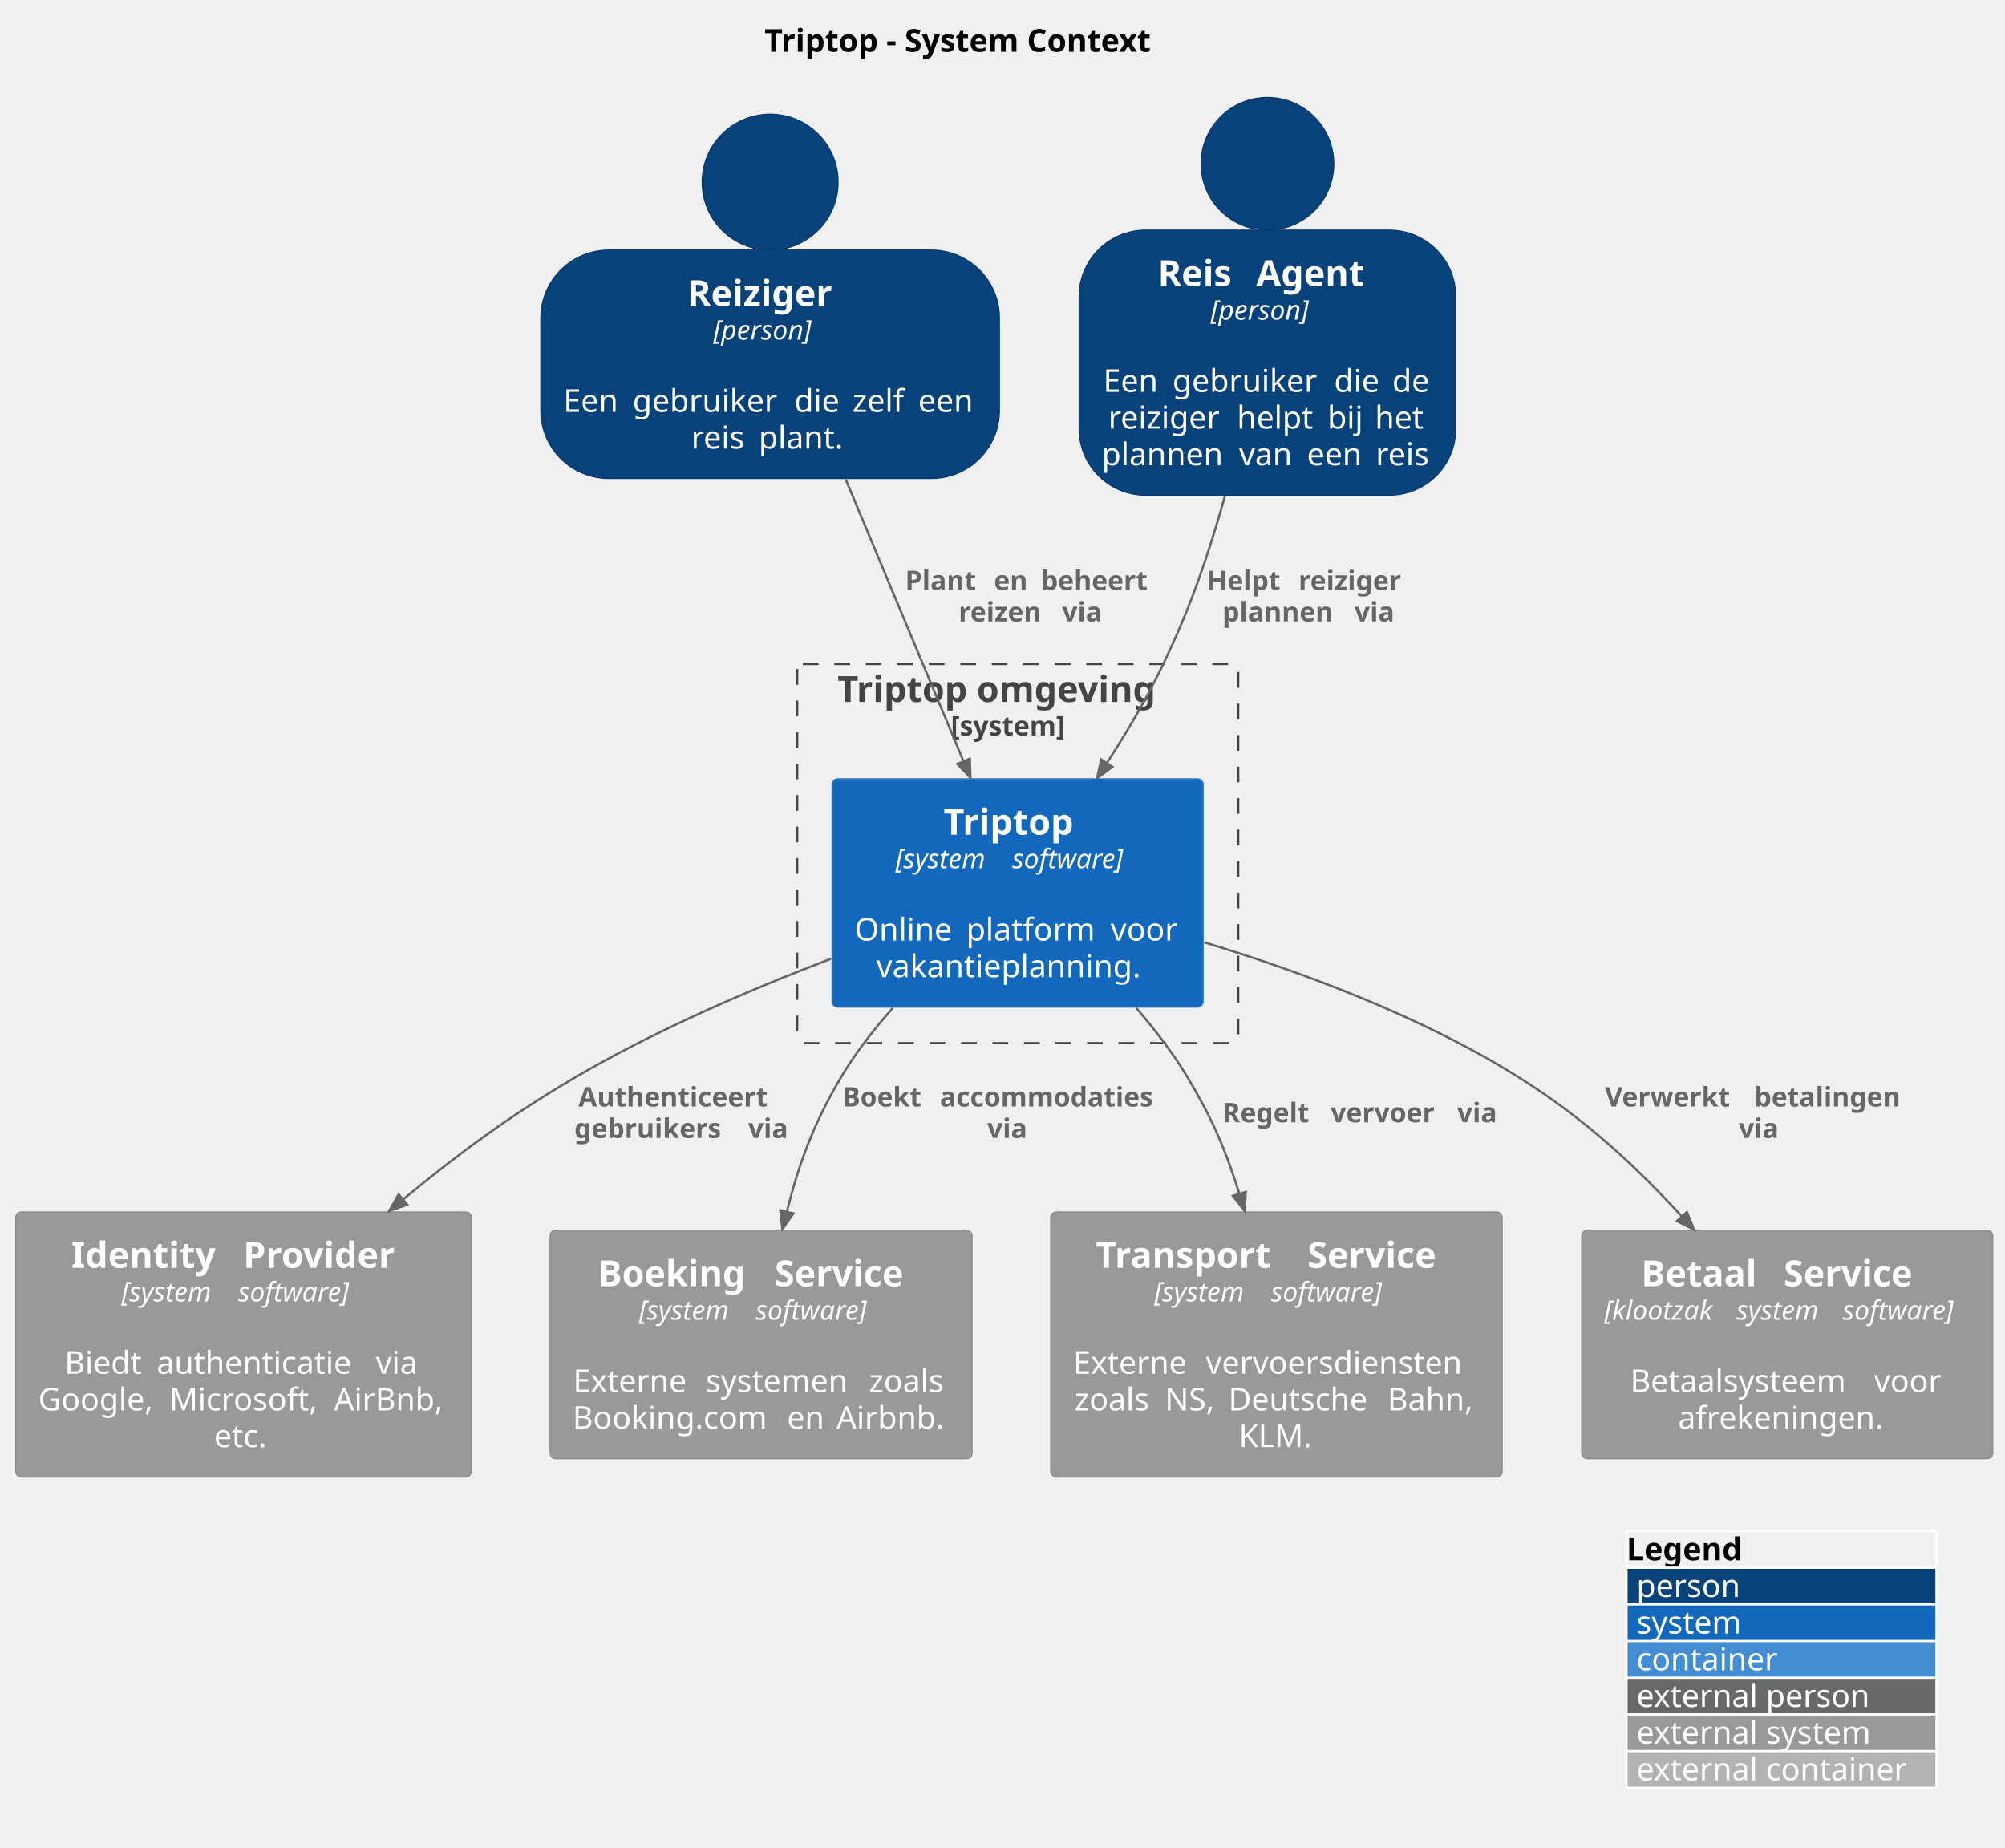
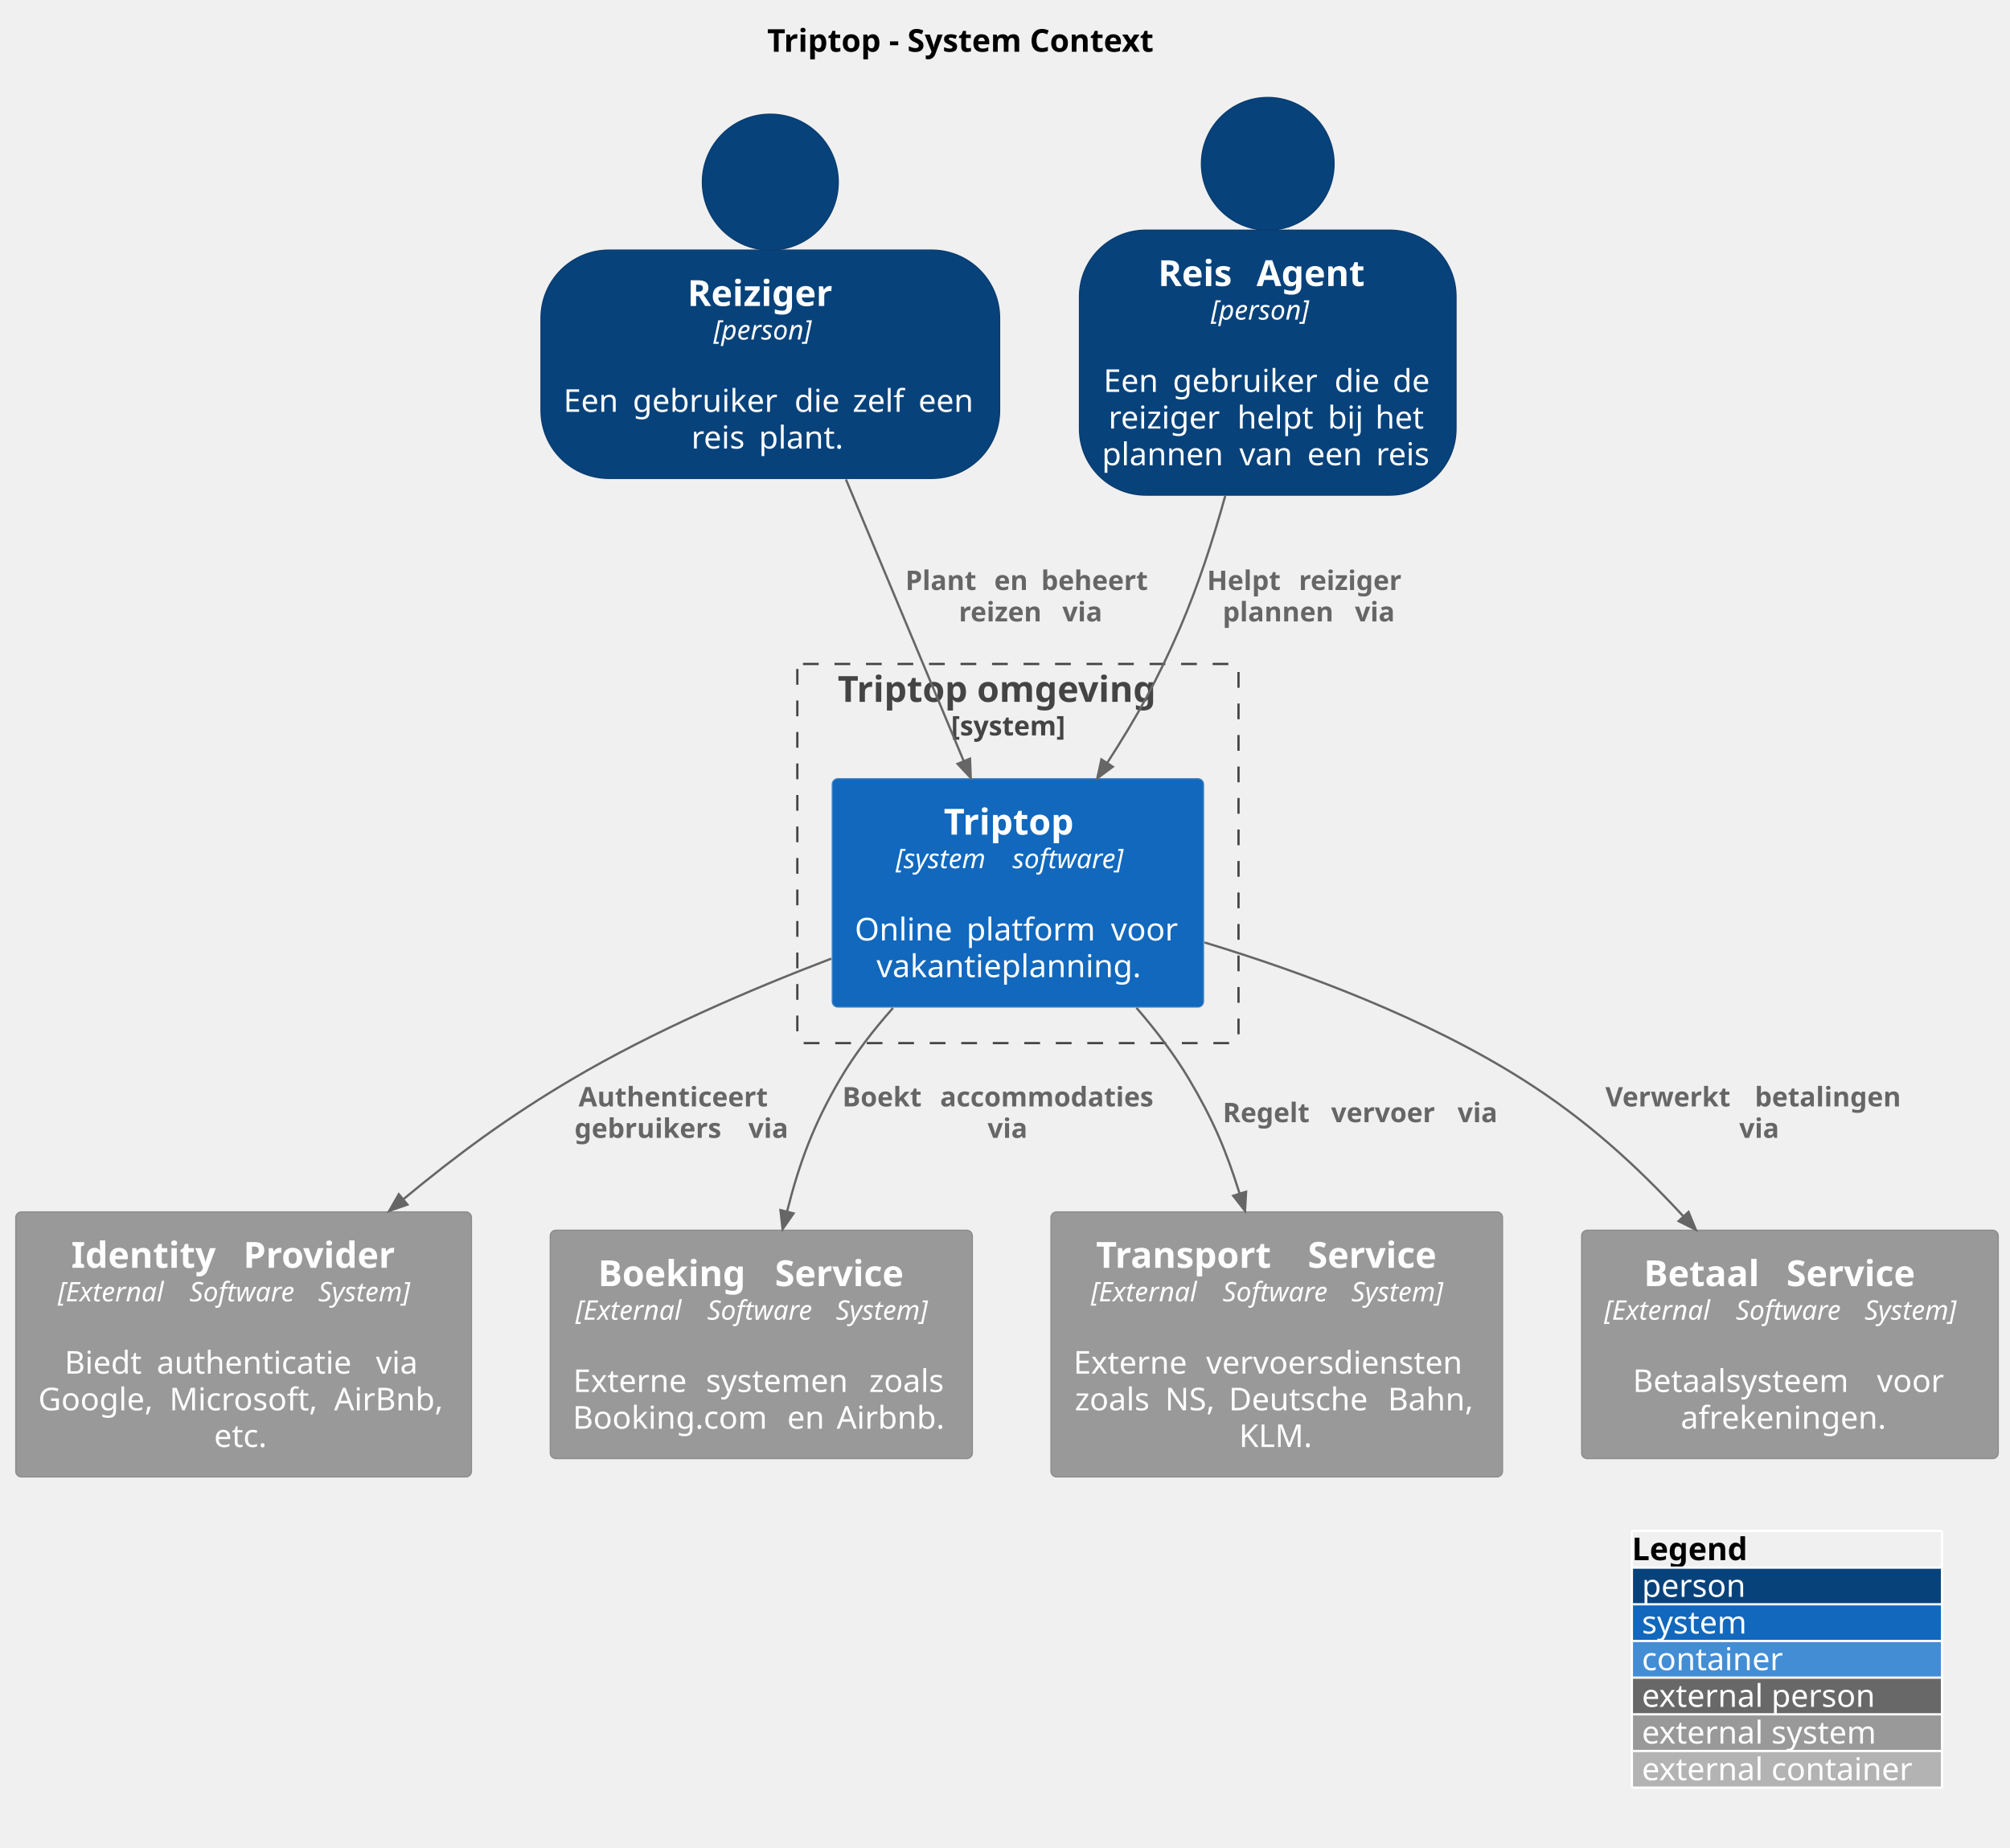
- <svg xmlns="http://www.w3.org/2000/svg" contentStyleType="text/css" data-diagram-type="DESCRIPTION" height="821px" preserveAspectRatio="none" style="width:891px;height:821px;background:#FFFFFF;" version="1.1" viewBox="0 0 891 821" width="891px" zoomAndPan="magnify">
+ <svg xmlns="http://www.w3.org/2000/svg" contentStyleType="text/css" data-diagram-type="DESCRIPTION" height="821px" preserveAspectRatio="none" style="width:893px;height:821px;background:#FFFFFF;" version="1.1" viewBox="0 0 893 821" width="893px" zoomAndPan="magnify">
  <defs />
  <g>
-     <text fill="#000000" font-family="sans-serif" font-size="14" font-weight="bold" lengthAdjust="spacing" textLength="198.126" x="339.72" y="22.995">Triptop - System Context</text>
+     <text fill="#000000" font-family="sans-serif" font-size="14" font-weight="bold" lengthAdjust="spacing" textLength="198.126" x="340.833" y="22.995">Triptop - System Context</text>
    <g class="cluster" data-entity="c1" data-source-line="1465" data-uid="ent0004" id="cluster_c1">
      <rect fill="none" height="168.49" rx="2.5" ry="2.5" style="stroke:#444444;stroke-width:1;stroke-dasharray:7.0,7.0;" width="196" x="354.24" y="295.037" />
      <text fill="#444444" font-family="sans-serif" font-size="16" font-weight="bold" lengthAdjust="spacing" textLength="160.133" x="372.174" y="311.888">Triptop omgeving</text>
      <text fill="#444444" font-family="sans-serif" font-size="12" font-weight="bold" lengthAdjust="spacing" textLength="59.455" x="422.512" y="326.8">[system]</text>
    </g>
    <g class="entity" data-entity="Triptop" data-source-line="398" data-uid="ent0005" id="entity_Triptop">
      <rect fill="#1168BD" height="101.484" rx="2.5" ry="2.5" style="stroke:#3C7FC0;stroke-width:0.5;" width="164.963" x="369.75" y="346.037" />
      <text fill="#FFFFFF" font-family="sans-serif" font-size="16" font-weight="bold" lengthAdjust="spacing" textLength="65.836" x="419.313" y="370.888">Triptop</text>
      <text fill="#FFFFFF" font-family="sans-serif" font-size="12" font-style="italic" lengthAdjust="spacing" textLength="48.065" x="397.947" y="385.8">[system</text>
      <text fill="#FFFFFF" font-family="sans-serif" font-size="12" font-style="italic" lengthAdjust="spacing" textLength="3.814" x="446.012" y="385.8"> </text>
      <text fill="#FFFFFF" font-family="sans-serif" font-size="12" font-style="italic" lengthAdjust="spacing" textLength="56.69" x="449.826" y="385.8">software]</text>
      <text fill="#FFFFFF" font-family="sans-serif" font-size="14" lengthAdjust="spacing" textLength="4.45" x="450.006" y="401.626"> </text>
      <text fill="#FFFFFF" font-family="sans-serif" font-size="14" lengthAdjust="spacing" textLength="45.158" x="379.75" y="417.923">Online</text>
      <text fill="#FFFFFF" font-family="sans-serif" font-size="14" lengthAdjust="spacing" textLength="4.45" x="424.908" y="417.923"> </text>
      <text fill="#FFFFFF" font-family="sans-serif" font-size="14" lengthAdjust="spacing" textLength="59.732" x="429.358" y="417.923">platform</text>
      <text fill="#FFFFFF" font-family="sans-serif" font-size="14" lengthAdjust="spacing" textLength="4.45" x="489.091" y="417.923"> </text>
      <text fill="#FFFFFF" font-family="sans-serif" font-size="14" lengthAdjust="spacing" textLength="31.172" x="493.541" y="417.923">voor</text>
      <text fill="#FFFFFF" font-family="sans-serif" font-size="14" lengthAdjust="spacing" textLength="125.617" x="389.423" y="434.219">vakantieplanning.</text>
    </g>
    <g class="entity" data-entity="Reiziger" data-source-line="377" data-uid="ent0002" id="entity_Reiziger">
      <ellipse cx="342.232" cy="80.927" fill="#08427B" rx="30.2" ry="30.2" style="stroke:#073B6F;stroke-width:0.5;" />
      <rect fill="#08427B" height="101.484" rx="30.2" ry="30.2" style="stroke:#073B6F;stroke-width:0.5;" width="203.784" x="240.34" y="111.126" />
      <text fill="#FFFFFF" font-family="sans-serif" font-size="16" font-weight="bold" lengthAdjust="spacing" textLength="73.648" x="305.408" y="135.978">Reiziger</text>
      <text fill="#FFFFFF" font-family="sans-serif" font-size="12" font-style="italic" lengthAdjust="spacing" textLength="50.496" x="316.984" y="150.89">[person]</text>
      <text fill="#FFFFFF" font-family="sans-serif" font-size="14" lengthAdjust="spacing" textLength="4.45" x="340.007" y="166.715"> </text>
      <text fill="#FFFFFF" font-family="sans-serif" font-size="14" lengthAdjust="spacing" textLength="26.332" x="250.34" y="183.012">Een</text>
      <text fill="#FFFFFF" font-family="sans-serif" font-size="14" lengthAdjust="spacing" textLength="4.45" x="276.672" y="183.012"> </text>
      <text fill="#FFFFFF" font-family="sans-serif" font-size="14" lengthAdjust="spacing" textLength="67.382" x="281.122" y="183.012">gebruiker</text>
      <text fill="#FFFFFF" font-family="sans-serif" font-size="14" lengthAdjust="spacing" textLength="4.45" x="348.504" y="183.012"> </text>
      <text fill="#FFFFFF" font-family="sans-serif" font-size="14" lengthAdjust="spacing" textLength="21.39" x="352.954" y="183.012">die</text>
      <text fill="#FFFFFF" font-family="sans-serif" font-size="14" lengthAdjust="spacing" textLength="4.45" x="374.344" y="183.012"> </text>
      <text fill="#FFFFFF" font-family="sans-serif" font-size="14" lengthAdjust="spacing" textLength="24.78" x="378.794" y="183.012">zelf</text>
      <text fill="#FFFFFF" font-family="sans-serif" font-size="14" lengthAdjust="spacing" textLength="4.45" x="403.574" y="183.012"> </text>
      <text fill="#FFFFFF" font-family="sans-serif" font-size="14" lengthAdjust="spacing" textLength="26.1" x="408.025" y="183.012">een</text>
      <text fill="#FFFFFF" font-family="sans-serif" font-size="14" lengthAdjust="spacing" textLength="25.553" x="307.147" y="199.309">reis</text>
      <text fill="#FFFFFF" font-family="sans-serif" font-size="14" lengthAdjust="spacing" textLength="4.45" x="332.699" y="199.309"> </text>
      <text fill="#FFFFFF" font-family="sans-serif" font-size="14" lengthAdjust="spacing" textLength="40.168" x="337.15" y="199.309">plant.</text>
    </g>
    <g class="entity" data-entity="ReisAgent" data-source-line="377" data-uid="ent0003" id="entity_ReisAgent">
      <ellipse cx="563.234" cy="72.778" fill="#08427B" rx="29.481" ry="29.481" style="stroke:#073B6F;stroke-width:0.5;" />
      <rect fill="#08427B" height="117.781" rx="29.481" ry="29.481" style="stroke:#073B6F;stroke-width:0.5;" width="167.328" x="479.57" y="102.259" />
      <text fill="#FFFFFF" font-family="sans-serif" font-size="16" font-weight="bold" lengthAdjust="spacing" textLength="38.18" x="514.496" y="127.11">Reis</text>
      <text fill="#FFFFFF" font-family="sans-serif" font-size="16" font-weight="bold" lengthAdjust="spacing" textLength="5.57" x="552.676" y="127.11"> </text>
      <text fill="#FFFFFF" font-family="sans-serif" font-size="16" font-weight="bold" lengthAdjust="spacing" textLength="53.727" x="558.246" y="127.11">Agent</text>
      <text fill="#FFFFFF" font-family="sans-serif" font-size="12" font-style="italic" lengthAdjust="spacing" textLength="50.496" x="537.986" y="142.023">[person]</text>
      <text fill="#FFFFFF" font-family="sans-serif" font-size="14" lengthAdjust="spacing" textLength="4.45" x="561.009" y="157.848"> </text>
      <text fill="#FFFFFF" font-family="sans-serif" font-size="14" lengthAdjust="spacing" textLength="26.332" x="490.257" y="174.145">Een</text>
      <text fill="#FFFFFF" font-family="sans-serif" font-size="14" lengthAdjust="spacing" textLength="4.45" x="516.589" y="174.145"> </text>
      <text fill="#FFFFFF" font-family="sans-serif" font-size="14" lengthAdjust="spacing" textLength="67.382" x="521.039" y="174.145">gebruiker</text>
      <text fill="#FFFFFF" font-family="sans-serif" font-size="14" lengthAdjust="spacing" textLength="4.45" x="588.421" y="174.145"> </text>
      <text fill="#FFFFFF" font-family="sans-serif" font-size="14" lengthAdjust="spacing" textLength="21.39" x="592.871" y="174.145">die</text>
      <text fill="#FFFFFF" font-family="sans-serif" font-size="14" lengthAdjust="spacing" textLength="4.45" x="614.261" y="174.145"> </text>
      <text fill="#FFFFFF" font-family="sans-serif" font-size="14" lengthAdjust="spacing" textLength="17.5" x="618.711" y="174.145">de</text>
      <text fill="#FFFFFF" font-family="sans-serif" font-size="14" lengthAdjust="spacing" textLength="52.753" x="492.486" y="190.441">reiziger</text>
      <text fill="#FFFFFF" font-family="sans-serif" font-size="14" lengthAdjust="spacing" textLength="4.45" x="545.239" y="190.441"> </text>
      <text fill="#FFFFFF" font-family="sans-serif" font-size="14" lengthAdjust="spacing" textLength="35.752" x="549.689" y="190.441">helpt</text>
      <text fill="#FFFFFF" font-family="sans-serif" font-size="14" lengthAdjust="spacing" textLength="4.45" x="585.441" y="190.441"> </text>
      <text fill="#FFFFFF" font-family="sans-serif" font-size="14" lengthAdjust="spacing" textLength="16.666" x="589.891" y="190.441">bij</text>
      <text fill="#FFFFFF" font-family="sans-serif" font-size="14" lengthAdjust="spacing" textLength="4.45" x="606.557" y="190.441"> </text>
      <text fill="#FFFFFF" font-family="sans-serif" font-size="14" lengthAdjust="spacing" textLength="22.976" x="611.007" y="190.441">het</text>
      <text fill="#FFFFFF" font-family="sans-serif" font-size="14" lengthAdjust="spacing" textLength="56.588" x="489.57" y="206.738">plannen</text>
      <text fill="#FFFFFF" font-family="sans-serif" font-size="14" lengthAdjust="spacing" textLength="4.45" x="546.158" y="206.738"> </text>
      <text fill="#FFFFFF" font-family="sans-serif" font-size="14" lengthAdjust="spacing" textLength="25.737" x="550.608" y="206.738">van</text>
      <text fill="#FFFFFF" font-family="sans-serif" font-size="14" lengthAdjust="spacing" textLength="4.45" x="576.345" y="206.738"> </text>
      <text fill="#FFFFFF" font-family="sans-serif" font-size="14" lengthAdjust="spacing" textLength="26.1" x="580.796" y="206.738">een</text>
      <text fill="#FFFFFF" font-family="sans-serif" font-size="14" lengthAdjust="spacing" textLength="4.45" x="606.895" y="206.738"> </text>
      <text fill="#FFFFFF" font-family="sans-serif" font-size="14" lengthAdjust="spacing" textLength="25.553" x="611.345" y="206.738">reis</text>
    </g>
    <g class="entity" data-entity="IdentityProvider" data-source-line="413" data-uid="ent0006" id="entity_IdentityProvider">
      <rect fill="#999999" height="117.781" rx="2.5" ry="2.5" style="stroke:#8A8A8A;stroke-width:0.5;" width="202.472" x="7" y="538.527" />
      <text fill="#FFFFFF" font-family="sans-serif" font-size="16" font-weight="bold" lengthAdjust="spacing" textLength="70.859" x="31.662" y="563.378">Identity</text>
      <text fill="#FFFFFF" font-family="sans-serif" font-size="16" font-weight="bold" lengthAdjust="spacing" textLength="5.57" x="102.521" y="563.378"> </text>
      <text fill="#FFFFFF" font-family="sans-serif" font-size="16" font-weight="bold" lengthAdjust="spacing" textLength="76.719" x="108.091" y="563.378">Provider</text>
-       <text fill="#FFFFFF" font-family="sans-serif" font-size="12" font-style="italic" lengthAdjust="spacing" textLength="48.065" x="53.952" y="578.29">[system</text>
-       <text fill="#FFFFFF" font-family="sans-serif" font-size="12" font-style="italic" lengthAdjust="spacing" textLength="3.814" x="102.016" y="578.29"> </text>
-       <text fill="#FFFFFF" font-family="sans-serif" font-size="12" font-style="italic" lengthAdjust="spacing" textLength="56.69" x="105.831" y="578.29">software]</text>
+       <text fill="#FFFFFF" font-family="sans-serif" font-size="12" font-style="italic" lengthAdjust="spacing" textLength="54.68" x="25.68" y="578.29">[External</text>
+       <text fill="#FFFFFF" font-family="sans-serif" font-size="12" font-style="italic" lengthAdjust="spacing" textLength="3.814" x="80.36" y="578.29"> </text>
+       <text fill="#FFFFFF" font-family="sans-serif" font-size="12" font-style="italic" lengthAdjust="spacing" textLength="53.373" x="84.174" y="578.29">Software</text>
+       <text fill="#FFFFFF" font-family="sans-serif" font-size="12" font-style="italic" lengthAdjust="spacing" textLength="3.814" x="137.547" y="578.29"> </text>
+       <text fill="#FFFFFF" font-family="sans-serif" font-size="12" font-style="italic" lengthAdjust="spacing" textLength="49.43" x="141.362" y="578.29">System]</text>
      <text fill="#FFFFFF" font-family="sans-serif" font-size="14" lengthAdjust="spacing" textLength="4.45" x="106.011" y="594.116"> </text>
      <text fill="#FFFFFF" font-family="sans-serif" font-size="14" lengthAdjust="spacing" textLength="36.483" x="28.693" y="610.413">Biedt</text>
      <text fill="#FFFFFF" font-family="sans-serif" font-size="14" lengthAdjust="spacing" textLength="4.45" x="65.176" y="610.413"> </text>
      <text fill="#FFFFFF" font-family="sans-serif" font-size="14" lengthAdjust="spacing" textLength="92.948" x="69.626" y="610.413">authenticatie</text>
      <text fill="#FFFFFF" font-family="sans-serif" font-size="14" lengthAdjust="spacing" textLength="4.45" x="162.575" y="610.413"> </text>
      <text fill="#FFFFFF" font-family="sans-serif" font-size="14" lengthAdjust="spacing" textLength="20.754" x="167.025" y="610.413">via</text>
      <text fill="#FFFFFF" font-family="sans-serif" font-size="14" lengthAdjust="spacing" textLength="53.819" x="17" y="626.71">Google,</text>
      <text fill="#FFFFFF" font-family="sans-serif" font-size="14" lengthAdjust="spacing" textLength="4.45" x="70.819" y="626.71"> </text>
      <text fill="#FFFFFF" font-family="sans-serif" font-size="14" lengthAdjust="spacing" textLength="68.715" x="75.269" y="626.71">Microsoft,</text>
      <text fill="#FFFFFF" font-family="sans-serif" font-size="14" lengthAdjust="spacing" textLength="4.45" x="143.984" y="626.71"> </text>
      <text fill="#FFFFFF" font-family="sans-serif" font-size="14" lengthAdjust="spacing" textLength="51.037" x="148.435" y="626.71">AirBnb,</text>
      <text fill="#FFFFFF" font-family="sans-serif" font-size="14" lengthAdjust="spacing" textLength="26.25" x="95.111" y="643.006">etc.</text>
    </g>
    <g class="entity" data-entity="BoekingService" data-source-line="413" data-uid="ent0007" id="entity_BoekingService">
      <rect fill="#999999" height="101.484" rx="2.5" ry="2.5" style="stroke:#8A8A8A;stroke-width:0.5;" width="187.549" x="244.46" y="546.677" />
      <text fill="#FFFFFF" font-family="sans-serif" font-size="16" font-weight="bold" lengthAdjust="spacing" textLength="73.008" x="265.688" y="571.528">Boeking</text>
      <text fill="#FFFFFF" font-family="sans-serif" font-size="16" font-weight="bold" lengthAdjust="spacing" textLength="5.57" x="338.695" y="571.528"> </text>
      <text fill="#FFFFFF" font-family="sans-serif" font-size="16" font-weight="bold" lengthAdjust="spacing" textLength="66.516" x="344.266" y="571.528">Service</text>
-       <text fill="#FFFFFF" font-family="sans-serif" font-size="12" font-style="italic" lengthAdjust="spacing" textLength="48.065" x="283.95" y="586.441">[system</text>
-       <text fill="#FFFFFF" font-family="sans-serif" font-size="12" font-style="italic" lengthAdjust="spacing" textLength="3.814" x="332.015" y="586.441"> </text>
-       <text fill="#FFFFFF" font-family="sans-serif" font-size="12" font-style="italic" lengthAdjust="spacing" textLength="56.69" x="335.829" y="586.441">software]</text>
+       <text fill="#FFFFFF" font-family="sans-serif" font-size="12" font-style="italic" lengthAdjust="spacing" textLength="54.68" x="255.679" y="586.441">[External</text>
+       <text fill="#FFFFFF" font-family="sans-serif" font-size="12" font-style="italic" lengthAdjust="spacing" textLength="3.814" x="310.358" y="586.441"> </text>
+       <text fill="#FFFFFF" font-family="sans-serif" font-size="12" font-style="italic" lengthAdjust="spacing" textLength="53.373" x="314.173" y="586.441">Software</text>
+       <text fill="#FFFFFF" font-family="sans-serif" font-size="12" font-style="italic" lengthAdjust="spacing" textLength="3.814" x="367.546" y="586.441"> </text>
+       <text fill="#FFFFFF" font-family="sans-serif" font-size="12" font-style="italic" lengthAdjust="spacing" textLength="49.43" x="371.36" y="586.441">System]</text>
      <text fill="#FFFFFF" font-family="sans-serif" font-size="14" lengthAdjust="spacing" textLength="4.45" x="336.009" y="602.266"> </text>
      <text fill="#FFFFFF" font-family="sans-serif" font-size="14" lengthAdjust="spacing" textLength="54.476" x="254.658" y="618.563">Externe</text>
      <text fill="#FFFFFF" font-family="sans-serif" font-size="14" lengthAdjust="spacing" textLength="4.45" x="309.134" y="618.563"> </text>
      <text fill="#FFFFFF" font-family="sans-serif" font-size="14" lengthAdjust="spacing" textLength="68.1" x="313.584" y="618.563">systemen</text>
      <text fill="#FFFFFF" font-family="sans-serif" font-size="14" lengthAdjust="spacing" textLength="4.45" x="381.684" y="618.563"> </text>
      <text fill="#FFFFFF" font-family="sans-serif" font-size="14" lengthAdjust="spacing" textLength="35.677" x="386.134" y="618.563">zoals</text>
      <text fill="#FFFFFF" font-family="sans-serif" font-size="14" lengthAdjust="spacing" textLength="90.843" x="254.46" y="634.86">Booking.com</text>
      <text fill="#FFFFFF" font-family="sans-serif" font-size="14" lengthAdjust="spacing" textLength="4.45" x="345.303" y="634.86"> </text>
      <text fill="#FFFFFF" font-family="sans-serif" font-size="14" lengthAdjust="spacing" textLength="17.486" x="349.753" y="634.86">en</text>
      <text fill="#FFFFFF" font-family="sans-serif" font-size="14" lengthAdjust="spacing" textLength="4.45" x="367.239" y="634.86"> </text>
      <text fill="#FFFFFF" font-family="sans-serif" font-size="14" lengthAdjust="spacing" textLength="50.319" x="371.69" y="634.86">Airbnb.</text>
    </g>
    <g class="entity" data-entity="TransportService" data-source-line="413" data-uid="ent0008" id="entity_TransportService">
      <rect fill="#999999" height="117.781" rx="2.5" ry="2.5" style="stroke:#8A8A8A;stroke-width:0.5;" width="200.626" x="466.92" y="538.527" />
      <text fill="#FFFFFF" font-family="sans-serif" font-size="16" font-weight="bold" lengthAdjust="spacing" textLength="88.5" x="486.94" y="563.378">Transport</text>
      <text fill="#FFFFFF" font-family="sans-serif" font-size="16" font-weight="bold" lengthAdjust="spacing" textLength="5.57" x="575.44" y="563.378"> </text>
      <text fill="#FFFFFF" font-family="sans-serif" font-size="16" font-weight="bold" lengthAdjust="spacing" textLength="66.516" x="581.01" y="563.378">Service</text>
-       <text fill="#FFFFFF" font-family="sans-serif" font-size="12" font-style="italic" lengthAdjust="spacing" textLength="48.065" x="512.949" y="578.29">[system</text>
-       <text fill="#FFFFFF" font-family="sans-serif" font-size="12" font-style="italic" lengthAdjust="spacing" textLength="3.814" x="561.013" y="578.29"> </text>
-       <text fill="#FFFFFF" font-family="sans-serif" font-size="12" font-style="italic" lengthAdjust="spacing" textLength="56.69" x="564.828" y="578.29">software]</text>
+       <text fill="#FFFFFF" font-family="sans-serif" font-size="12" font-style="italic" lengthAdjust="spacing" textLength="54.68" x="484.677" y="578.29">[External</text>
+       <text fill="#FFFFFF" font-family="sans-serif" font-size="12" font-style="italic" lengthAdjust="spacing" textLength="3.814" x="539.357" y="578.29"> </text>
+       <text fill="#FFFFFF" font-family="sans-serif" font-size="12" font-style="italic" lengthAdjust="spacing" textLength="53.373" x="543.172" y="578.29">Software</text>
+       <text fill="#FFFFFF" font-family="sans-serif" font-size="12" font-style="italic" lengthAdjust="spacing" textLength="3.814" x="596.544" y="578.29"> </text>
+       <text fill="#FFFFFF" font-family="sans-serif" font-size="12" font-style="italic" lengthAdjust="spacing" textLength="49.43" x="600.359" y="578.29">System]</text>
      <text fill="#FFFFFF" font-family="sans-serif" font-size="14" lengthAdjust="spacing" textLength="4.45" x="565.008" y="594.116"> </text>
      <text fill="#FFFFFF" font-family="sans-serif" font-size="14" lengthAdjust="spacing" textLength="54.476" x="476.92" y="610.413">Externe</text>
      <text fill="#FFFFFF" font-family="sans-serif" font-size="14" lengthAdjust="spacing" textLength="4.45" x="531.396" y="610.413"> </text>
      <text fill="#FFFFFF" font-family="sans-serif" font-size="14" lengthAdjust="spacing" textLength="121.7" x="535.846" y="610.413">vervoersdiensten</text>
      <text fill="#FFFFFF" font-family="sans-serif" font-size="14" lengthAdjust="spacing" textLength="35.677" x="477.508" y="626.71">zoals</text>
      <text fill="#FFFFFF" font-family="sans-serif" font-size="14" lengthAdjust="spacing" textLength="4.45" x="513.185" y="626.71"> </text>
      <text fill="#FFFFFF" font-family="sans-serif" font-size="14" lengthAdjust="spacing" textLength="23.81" x="517.635" y="626.71">NS,</text>
      <text fill="#FFFFFF" font-family="sans-serif" font-size="14" lengthAdjust="spacing" textLength="4.45" x="541.444" y="626.71"> </text>
      <text fill="#FFFFFF" font-family="sans-serif" font-size="14" lengthAdjust="spacing" textLength="66.233" x="545.895" y="626.71">Deutsche</text>
      <text fill="#FFFFFF" font-family="sans-serif" font-size="14" lengthAdjust="spacing" textLength="4.45" x="612.128" y="626.71"> </text>
      <text fill="#FFFFFF" font-family="sans-serif" font-size="14" lengthAdjust="spacing" textLength="40.38" x="616.578" y="626.71">Bahn,</text>
      <text fill="#FFFFFF" font-family="sans-serif" font-size="14" lengthAdjust="spacing" textLength="33.51" x="550.478" y="643.006">KLM.</text>
    </g>
    <g class="entity" data-entity="BetaalService" data-source-line="413" data-uid="ent0009" id="entity_BetaalService">
-       <rect fill="#999999" height="101.484" rx="2.5" ry="2.5" style="stroke:#8A8A8A;stroke-width:0.5;" width="182.656" x="702.91" y="546.677" />
-       <text fill="#FFFFFF" font-family="sans-serif" font-size="16" font-weight="bold" lengthAdjust="spacing" textLength="57.773" x="729.308" y="571.528">Betaal</text>
-       <text fill="#FFFFFF" font-family="sans-serif" font-size="16" font-weight="bold" lengthAdjust="spacing" textLength="5.57" x="787.082" y="571.528"> </text>
-       <text fill="#FFFFFF" font-family="sans-serif" font-size="16" font-weight="bold" lengthAdjust="spacing" textLength="66.516" x="792.652" y="571.528">Service</text>
-       <text fill="#FFFFFF" font-family="sans-serif" font-size="12" font-style="italic" lengthAdjust="spacing" textLength="54.955" x="712.91" y="586.441">[klootzak</text>
-       <text fill="#FFFFFF" font-family="sans-serif" font-size="12" font-style="italic" lengthAdjust="spacing" textLength="3.814" x="767.865" y="586.441"> </text>
-       <text fill="#FFFFFF" font-family="sans-serif" font-size="12" font-style="italic" lengthAdjust="spacing" textLength="43.383" x="771.679" y="586.441">system</text>
-       <text fill="#FFFFFF" font-family="sans-serif" font-size="12" font-style="italic" lengthAdjust="spacing" textLength="3.814" x="815.062" y="586.441"> </text>
-       <text fill="#FFFFFF" font-family="sans-serif" font-size="12" font-style="italic" lengthAdjust="spacing" textLength="56.69" x="818.877" y="586.441">software]</text>
-       <text fill="#FFFFFF" font-family="sans-serif" font-size="14" lengthAdjust="spacing" textLength="4.45" x="792.013" y="602.266"> </text>
-       <text fill="#FFFFFF" font-family="sans-serif" font-size="14" lengthAdjust="spacing" textLength="103.981" x="724.436" y="618.563">Betaalsysteem</text>
-       <text fill="#FFFFFF" font-family="sans-serif" font-size="14" lengthAdjust="spacing" textLength="4.45" x="828.418" y="618.563"> </text>
-       <text fill="#FFFFFF" font-family="sans-serif" font-size="14" lengthAdjust="spacing" textLength="31.172" x="832.868" y="618.563">voor</text>
-       <text fill="#FFFFFF" font-family="sans-serif" font-size="14" lengthAdjust="spacing" textLength="97.057" x="745.71" y="634.86">afrekeningen.</text>
+       <rect fill="#999999" height="101.484" rx="2.5" ry="2.5" style="stroke:#8A8A8A;stroke-width:0.5;" width="185.111" x="702.68" y="546.677" />
+       <text fill="#FFFFFF" font-family="sans-serif" font-size="16" font-weight="bold" lengthAdjust="spacing" textLength="57.773" x="730.306" y="571.528">Betaal</text>
+       <text fill="#FFFFFF" font-family="sans-serif" font-size="16" font-weight="bold" lengthAdjust="spacing" textLength="5.57" x="788.079" y="571.528"> </text>
+       <text fill="#FFFFFF" font-family="sans-serif" font-size="16" font-weight="bold" lengthAdjust="spacing" textLength="66.516" x="793.65" y="571.528">Service</text>
+       <text fill="#FFFFFF" font-family="sans-serif" font-size="12" font-style="italic" lengthAdjust="spacing" textLength="54.68" x="712.68" y="586.441">[External</text>
+       <text fill="#FFFFFF" font-family="sans-serif" font-size="12" font-style="italic" lengthAdjust="spacing" textLength="3.814" x="767.36" y="586.441"> </text>
+       <text fill="#FFFFFF" font-family="sans-serif" font-size="12" font-style="italic" lengthAdjust="spacing" textLength="53.373" x="771.174" y="586.441">Software</text>
+       <text fill="#FFFFFF" font-family="sans-serif" font-size="12" font-style="italic" lengthAdjust="spacing" textLength="3.814" x="824.547" y="586.441"> </text>
+       <text fill="#FFFFFF" font-family="sans-serif" font-size="12" font-style="italic" lengthAdjust="spacing" textLength="49.43" x="828.362" y="586.441">System]</text>
+       <text fill="#FFFFFF" font-family="sans-serif" font-size="14" lengthAdjust="spacing" textLength="4.45" x="793.011" y="602.266"> </text>
+       <text fill="#FFFFFF" font-family="sans-serif" font-size="14" lengthAdjust="spacing" textLength="103.981" x="725.434" y="618.563">Betaalsysteem</text>
+       <text fill="#FFFFFF" font-family="sans-serif" font-size="14" lengthAdjust="spacing" textLength="4.45" x="829.415" y="618.563"> </text>
+       <text fill="#FFFFFF" font-family="sans-serif" font-size="14" lengthAdjust="spacing" textLength="31.172" x="833.865" y="618.563">voor</text>
+       <text fill="#FFFFFF" font-family="sans-serif" font-size="14" lengthAdjust="spacing" textLength="97.057" x="746.707" y="634.86">afrekeningen.</text>
    </g>
    <g class="link" data-entity-1="Triptop" data-entity-2="IdentityProvider" data-source-line="1578" data-uid="lnk10" id="link_Triptop_IdentityProvider">
      <path d="M369.3,425.997 C332.86,439.897 290.26,458.257 254.24,479.527 C226,496.197 203.473,512.806 179.093,532.986" fill="none" id="Triptop-to-IdentityProvider" style="stroke:#666666;stroke-width:1;" />
      <polygon fill="#666666" points="172.93,538.087,181.006,535.297,177.18,530.675,172.93,538.087" style="stroke:#666666;stroke-width:1;" />
      <text fill="#666666" font-family="sans-serif" font-size="12" font-weight="bold" lengthAdjust="spacing" textLength="93.686" x="257.039" y="491.666">Authenticeert</text>
      <text fill="#666666" font-family="sans-serif" font-size="12" font-weight="bold" lengthAdjust="spacing" textLength="73.072" x="255.24" y="505.634">gebruikers</text>
      <text fill="#666666" font-family="sans-serif" font-size="12" font-weight="bold" lengthAdjust="spacing" textLength="4.178" x="328.312" y="505.634"> </text>
      <text fill="#666666" font-family="sans-serif" font-size="12" font-weight="bold" lengthAdjust="spacing" textLength="20.033" x="332.49" y="505.634">via</text>
    </g>
    <g class="link" data-entity-1="Triptop" data-entity-2="BoekingService" data-source-line="1578" data-uid="lnk11" id="link_Triptop_BoekingService">
      <path d="M396.75,447.907 C388,457.737 379.72,468.457 373.24,479.527 C361.3,499.907 355.078,516.95 349.648,538.46" fill="none" id="Triptop-to-BoekingService" style="stroke:#666666;stroke-width:1;" />
      <polygon fill="#666666" points="347.69,546.217,352.557,539.194,346.739,537.726,347.69,546.217" style="stroke:#666666;stroke-width:1;" />
      <text fill="#666666" font-family="sans-serif" font-size="12" font-weight="bold" lengthAdjust="spacing" textLength="39.246" x="374.24" y="491.666">Boekt</text>
      <text fill="#666666" font-family="sans-serif" font-size="12" font-weight="bold" lengthAdjust="spacing" textLength="4.178" x="413.486" y="491.666"> </text>
      <text fill="#666666" font-family="sans-serif" font-size="12" font-weight="bold" lengthAdjust="spacing" textLength="105.639" x="417.664" y="491.666">accommodaties</text>
      <text fill="#666666" font-family="sans-serif" font-size="12" font-weight="bold" lengthAdjust="spacing" textLength="20.033" x="438.755" y="505.634">via</text>
    </g>
    <g class="link" data-entity-1="Triptop" data-entity-2="TransportService" data-source-line="1578" data-uid="lnk12" id="link_Triptop_TransportService">
      <path d="M504.9,447.857 C513.5,457.767 521.71,468.527 528.24,479.527 C538.88,497.467 544.682,511.062 550.752,530.471" fill="none" id="Triptop-to-TransportService" style="stroke:#666666;stroke-width:1;" />
      <polygon fill="#666666" points="553.14,538.107,553.615,529.576,547.889,531.367,553.14,538.107" style="stroke:#666666;stroke-width:1;" />
      <text fill="#666666" font-family="sans-serif" font-size="12" font-weight="bold" lengthAdjust="spacing" textLength="43.957" x="543.24" y="498.666">Regelt</text>
      <text fill="#666666" font-family="sans-serif" font-size="12" font-weight="bold" lengthAdjust="spacing" textLength="4.178" x="587.197" y="498.666"> </text>
      <text fill="#666666" font-family="sans-serif" font-size="12" font-weight="bold" lengthAdjust="spacing" textLength="52.002" x="591.375" y="498.666">vervoer</text>
      <text fill="#666666" font-family="sans-serif" font-size="12" font-weight="bold" lengthAdjust="spacing" textLength="4.178" x="643.377" y="498.666"> </text>
      <text fill="#666666" font-family="sans-serif" font-size="12" font-weight="bold" lengthAdjust="spacing" textLength="20.033" x="647.554" y="498.666">via</text>
    </g>
    <g class="link" data-entity-1="Triptop" data-entity-2="BetaalService" data-source-line="1578" data-uid="lnk13" id="link_Triptop_BetaalService">
-       <path d="M535.18,418.717 C579.2,432.077 632.98,452.087 676.24,479.527 C704.73,497.597 726.405,517.678 747.435,540.548" fill="none" id="Triptop-to-BetaalService" style="stroke:#666666;stroke-width:1;" />
-       <polygon fill="#666666" points="752.85,546.437,749.643,538.518,745.227,542.579,752.85,546.437" style="stroke:#666666;stroke-width:1;" />
+       <path d="M535.13,418.797 C579.14,432.167 632.92,452.177 676.24,479.527 C704.89,497.617 726.759,517.722 747.979,540.592" fill="none" id="Triptop-to-BetaalService" style="stroke:#666666;stroke-width:1;" />
+       <polygon fill="#666666" points="753.42,546.457,750.178,538.552,745.779,542.633,753.42,546.457" style="stroke:#666666;stroke-width:1;" />
      <text fill="#666666" font-family="sans-serif" font-size="12" font-weight="bold" lengthAdjust="spacing" textLength="62.203" x="713.24" y="491.666">Verwerkt</text>
      <text fill="#666666" font-family="sans-serif" font-size="12" font-weight="bold" lengthAdjust="spacing" textLength="4.178" x="775.443" y="491.666"> </text>
      <text fill="#666666" font-family="sans-serif" font-size="12" font-weight="bold" lengthAdjust="spacing" textLength="72.603" x="779.621" y="491.666">betalingen</text>
      <text fill="#666666" font-family="sans-serif" font-size="12" font-weight="bold" lengthAdjust="spacing" textLength="20.033" x="772.716" y="505.634">via</text>
    </g>
    <g class="link" data-entity-1="Reiziger" data-entity-2="Triptop" data-source-line="1578" data-uid="lnk14" id="link_Reiziger_Triptop">
      <path d="M375.84,213.047 C393.91,256.267 412.545,300.836 428.195,338.286" fill="none" id="Reiziger-to-Triptop" style="stroke:#666666;stroke-width:1;" />
      <polygon fill="#666666" points="431.28,345.667,430.963,337.129,425.427,339.442,431.28,345.667" style="stroke:#666666;stroke-width:1;" />
      <text fill="#666666" font-family="sans-serif" font-size="12" font-weight="bold" lengthAdjust="spacing" textLength="35.285" x="402.24" y="262.175">Plant</text>
      <text fill="#666666" font-family="sans-serif" font-size="12" font-weight="bold" lengthAdjust="spacing" textLength="4.178" x="437.525" y="262.175"> </text>
      <text fill="#666666" font-family="sans-serif" font-size="12" font-weight="bold" lengthAdjust="spacing" textLength="16.682" x="441.703" y="262.175">en</text>
      <text fill="#666666" font-family="sans-serif" font-size="12" font-weight="bold" lengthAdjust="spacing" textLength="4.178" x="458.385" y="262.175"> </text>
      <text fill="#666666" font-family="sans-serif" font-size="12" font-weight="bold" lengthAdjust="spacing" textLength="53.203" x="462.562" y="262.175">beheert</text>
      <text fill="#666666" font-family="sans-serif" font-size="12" font-weight="bold" lengthAdjust="spacing" textLength="41.836" x="425.979" y="276.144">reizen</text>
      <text fill="#666666" font-family="sans-serif" font-size="12" font-weight="bold" lengthAdjust="spacing" textLength="4.178" x="467.815" y="276.144"> </text>
      <text fill="#666666" font-family="sans-serif" font-size="12" font-weight="bold" lengthAdjust="spacing" textLength="20.033" x="471.993" y="276.144">via</text>
    </g>
    <g class="link" data-entity-1="ReisAgent" data-entity-2="Triptop" data-source-line="1578" data-uid="lnk15" id="link_ReisAgent_Triptop">
      <path d="M544.34,220.387 C538.87,240.057 532.19,260.567 524.24,279.037 C514.35,302.007 504.8,319.056 491.86,339.096" fill="none" id="ReisAgent-to-Triptop" style="stroke:#666666;stroke-width:1;" />
      <polygon fill="#666666" points="487.52,345.817,494.38,340.724,489.339,337.469,487.52,345.817" style="stroke:#666666;stroke-width:1;" />
      <text fill="#666666" font-family="sans-serif" font-size="12" font-weight="bold" lengthAdjust="spacing" textLength="36.621" x="536.24" y="262.175">Helpt</text>
      <text fill="#666666" font-family="sans-serif" font-size="12" font-weight="bold" lengthAdjust="spacing" textLength="4.178" x="572.861" y="262.175"> </text>
      <text fill="#666666" font-family="sans-serif" font-size="12" font-weight="bold" lengthAdjust="spacing" textLength="51.914" x="577.039" y="262.175">reiziger</text>
      <text fill="#666666" font-family="sans-serif" font-size="12" font-weight="bold" lengthAdjust="spacing" textLength="54.568" x="543.207" y="276.144">plannen</text>
      <text fill="#666666" font-family="sans-serif" font-size="12" font-weight="bold" lengthAdjust="spacing" textLength="4.178" x="597.775" y="276.144"> </text>
      <text fill="#666666" font-family="sans-serif" font-size="12" font-weight="bold" lengthAdjust="spacing" textLength="20.033" x="601.953" y="276.144">via</text>
    </g>
-     <text fill="#000000" font-family="sans-serif" font-size="14" font-weight="bold" lengthAdjust="spacing" textLength="57.921" x="722.781" y="693.303">Legend</text>
-     <text fill="#FFFFFF" font-family="sans-serif" font-size="14" lengthAdjust="spacing" textLength="4.45" x="780.702" y="693.303"> </text>
-     <rect fill="#08427B" height="16.297" style="stroke:none;stroke-width:1;" width="137.785" x="722.781" y="696.605" />
-     <text fill="#FFFFFF" font-family="sans-serif" font-size="14" lengthAdjust="spacing" textLength="47.988" x="727.231" y="709.6">person</text>
-     <rect fill="#1168BD" height="16.297" style="stroke:none;stroke-width:1;" width="137.785" x="722.781" y="712.902" />
-     <text fill="#FFFFFF" font-family="sans-serif" font-size="14" lengthAdjust="spacing" textLength="50.613" x="727.231" y="725.897">system</text>
-     <rect fill="#438DD5" height="16.297" style="stroke:none;stroke-width:1;" width="137.785" x="722.781" y="729.199" />
-     <text fill="#FFFFFF" font-family="sans-serif" font-size="14" lengthAdjust="spacing" textLength="66.336" x="727.231" y="742.194">container</text>
-     <rect fill="#686868" height="16.297" style="stroke:none;stroke-width:1;" width="137.785" x="722.781" y="745.496" />
-     <text fill="#FFFFFF" font-family="sans-serif" font-size="14" lengthAdjust="spacing" textLength="110.537" x="727.231" y="758.491">external person</text>
-     <rect fill="#999999" height="16.297" style="stroke:none;stroke-width:1;" width="137.785" x="722.781" y="761.793" />
-     <text fill="#FFFFFF" font-family="sans-serif" font-size="14" lengthAdjust="spacing" textLength="113.162" x="727.231" y="774.788">external system</text>
-     <rect fill="#B3B3B3" height="16.297" style="stroke:none;stroke-width:1;" width="137.785" x="722.781" y="778.089" />
-     <text fill="#FFFFFF" font-family="sans-serif" font-size="14" lengthAdjust="spacing" textLength="128.885" x="727.231" y="791.085">external container</text>
-     <line style="stroke:#FFFFFF;stroke-width:1;" x1="722.781" x2="860.566" y1="680.308" y2="680.308" />
-     <line style="stroke:#FFFFFF;stroke-width:1;" x1="722.781" x2="860.566" y1="696.605" y2="696.605" />
-     <line style="stroke:#FFFFFF;stroke-width:1;" x1="722.781" x2="860.566" y1="712.902" y2="712.902" />
-     <line style="stroke:#FFFFFF;stroke-width:1;" x1="722.781" x2="860.566" y1="729.199" y2="729.199" />
-     <line style="stroke:#FFFFFF;stroke-width:1;" x1="722.781" x2="860.566" y1="745.496" y2="745.496" />
-     <line style="stroke:#FFFFFF;stroke-width:1;" x1="722.781" x2="860.566" y1="761.793" y2="761.793" />
-     <line style="stroke:#FFFFFF;stroke-width:1;" x1="722.781" x2="860.566" y1="778.089" y2="778.089" />
-     <line style="stroke:#FFFFFF;stroke-width:1;" x1="722.781" x2="860.566" y1="794.386" y2="794.386" />
-     <line style="stroke:#FFFFFF;stroke-width:1;" x1="722.781" x2="722.781" y1="680.308" y2="794.386" />
-     <line style="stroke:#FFFFFF;stroke-width:1;" x1="860.566" x2="860.566" y1="680.308" y2="794.386" />
+     <text fill="#000000" font-family="sans-serif" font-size="14" font-weight="bold" lengthAdjust="spacing" textLength="57.921" x="725.006" y="693.303">Legend</text>
+     <text fill="#FFFFFF" font-family="sans-serif" font-size="14" lengthAdjust="spacing" textLength="4.45" x="782.927" y="693.303"> </text>
+     <rect fill="#08427B" height="16.297" style="stroke:none;stroke-width:1;" width="137.785" x="725.006" y="696.605" />
+     <text fill="#FFFFFF" font-family="sans-serif" font-size="14" lengthAdjust="spacing" textLength="47.988" x="729.456" y="709.6">person</text>
+     <rect fill="#1168BD" height="16.297" style="stroke:none;stroke-width:1;" width="137.785" x="725.006" y="712.902" />
+     <text fill="#FFFFFF" font-family="sans-serif" font-size="14" lengthAdjust="spacing" textLength="50.613" x="729.456" y="725.897">system</text>
+     <rect fill="#438DD5" height="16.297" style="stroke:none;stroke-width:1;" width="137.785" x="725.006" y="729.199" />
+     <text fill="#FFFFFF" font-family="sans-serif" font-size="14" lengthAdjust="spacing" textLength="66.336" x="729.456" y="742.194">container</text>
+     <rect fill="#686868" height="16.297" style="stroke:none;stroke-width:1;" width="137.785" x="725.006" y="745.496" />
+     <text fill="#FFFFFF" font-family="sans-serif" font-size="14" lengthAdjust="spacing" textLength="110.537" x="729.456" y="758.491">external person</text>
+     <rect fill="#999999" height="16.297" style="stroke:none;stroke-width:1;" width="137.785" x="725.006" y="761.793" />
+     <text fill="#FFFFFF" font-family="sans-serif" font-size="14" lengthAdjust="spacing" textLength="113.162" x="729.456" y="774.788">external system</text>
+     <rect fill="#B3B3B3" height="16.297" style="stroke:none;stroke-width:1;" width="137.785" x="725.006" y="778.089" />
+     <text fill="#FFFFFF" font-family="sans-serif" font-size="14" lengthAdjust="spacing" textLength="128.885" x="729.456" y="791.085">external container</text>
+     <line style="stroke:#FFFFFF;stroke-width:1;" x1="725.006" x2="862.791" y1="680.308" y2="680.308" />
+     <line style="stroke:#FFFFFF;stroke-width:1;" x1="725.006" x2="862.791" y1="696.605" y2="696.605" />
+     <line style="stroke:#FFFFFF;stroke-width:1;" x1="725.006" x2="862.791" y1="712.902" y2="712.902" />
+     <line style="stroke:#FFFFFF;stroke-width:1;" x1="725.006" x2="862.791" y1="729.199" y2="729.199" />
+     <line style="stroke:#FFFFFF;stroke-width:1;" x1="725.006" x2="862.791" y1="745.496" y2="745.496" />
+     <line style="stroke:#FFFFFF;stroke-width:1;" x1="725.006" x2="862.791" y1="761.793" y2="761.793" />
+     <line style="stroke:#FFFFFF;stroke-width:1;" x1="725.006" x2="862.791" y1="778.089" y2="778.089" />
+     <line style="stroke:#FFFFFF;stroke-width:1;" x1="725.006" x2="862.791" y1="794.386" y2="794.386" />
+     <line style="stroke:#FFFFFF;stroke-width:1;" x1="725.006" x2="725.006" y1="680.308" y2="794.386" />
+     <line style="stroke:#FFFFFF;stroke-width:1;" x1="862.791" x2="862.791" y1="680.308" y2="794.386" />
  </g>
</svg>
